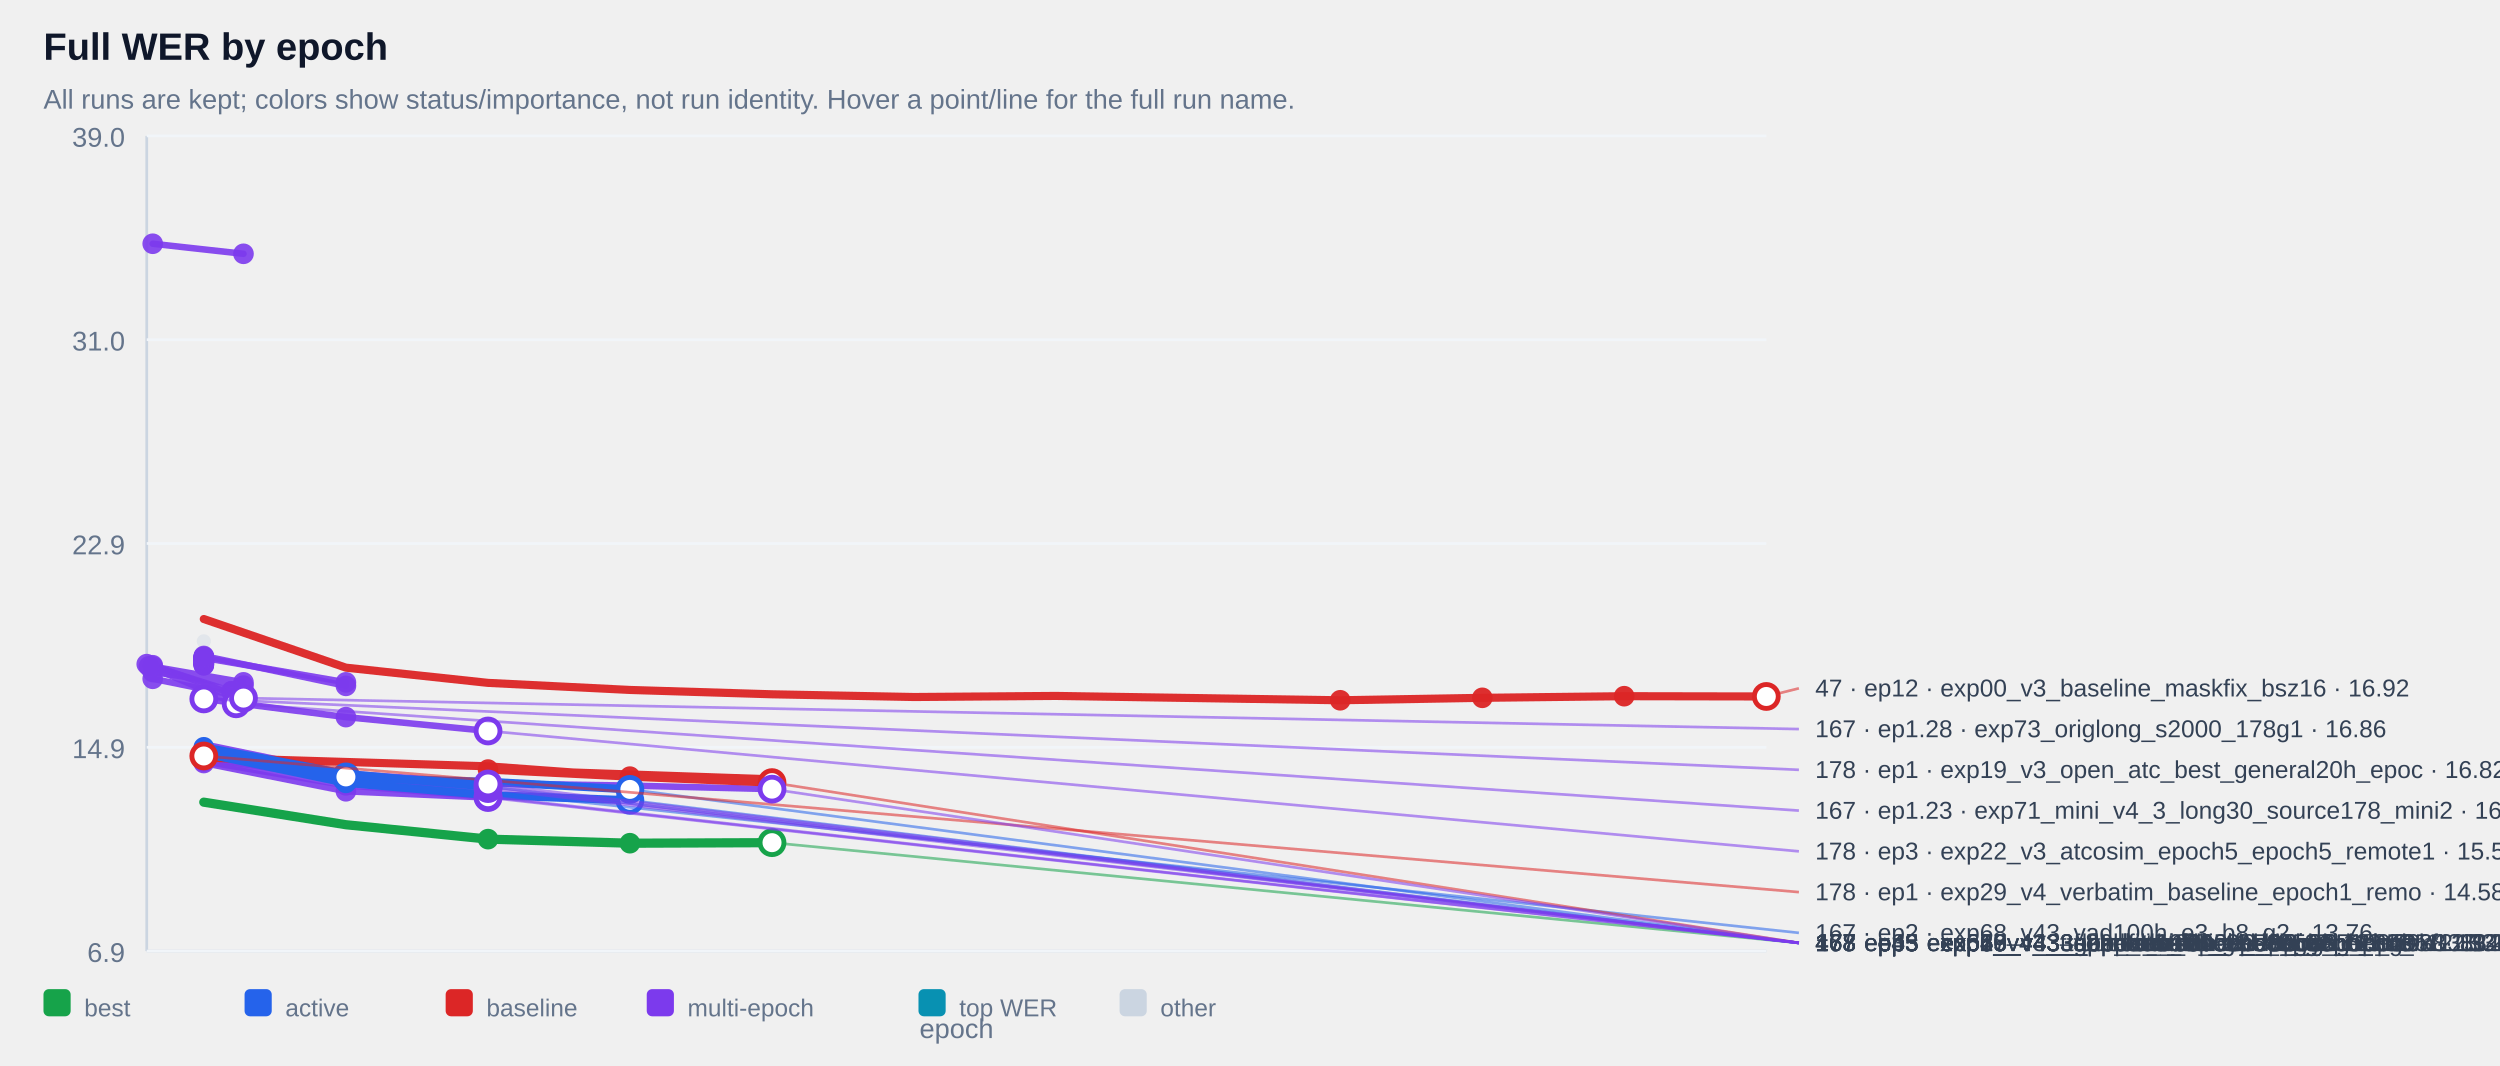
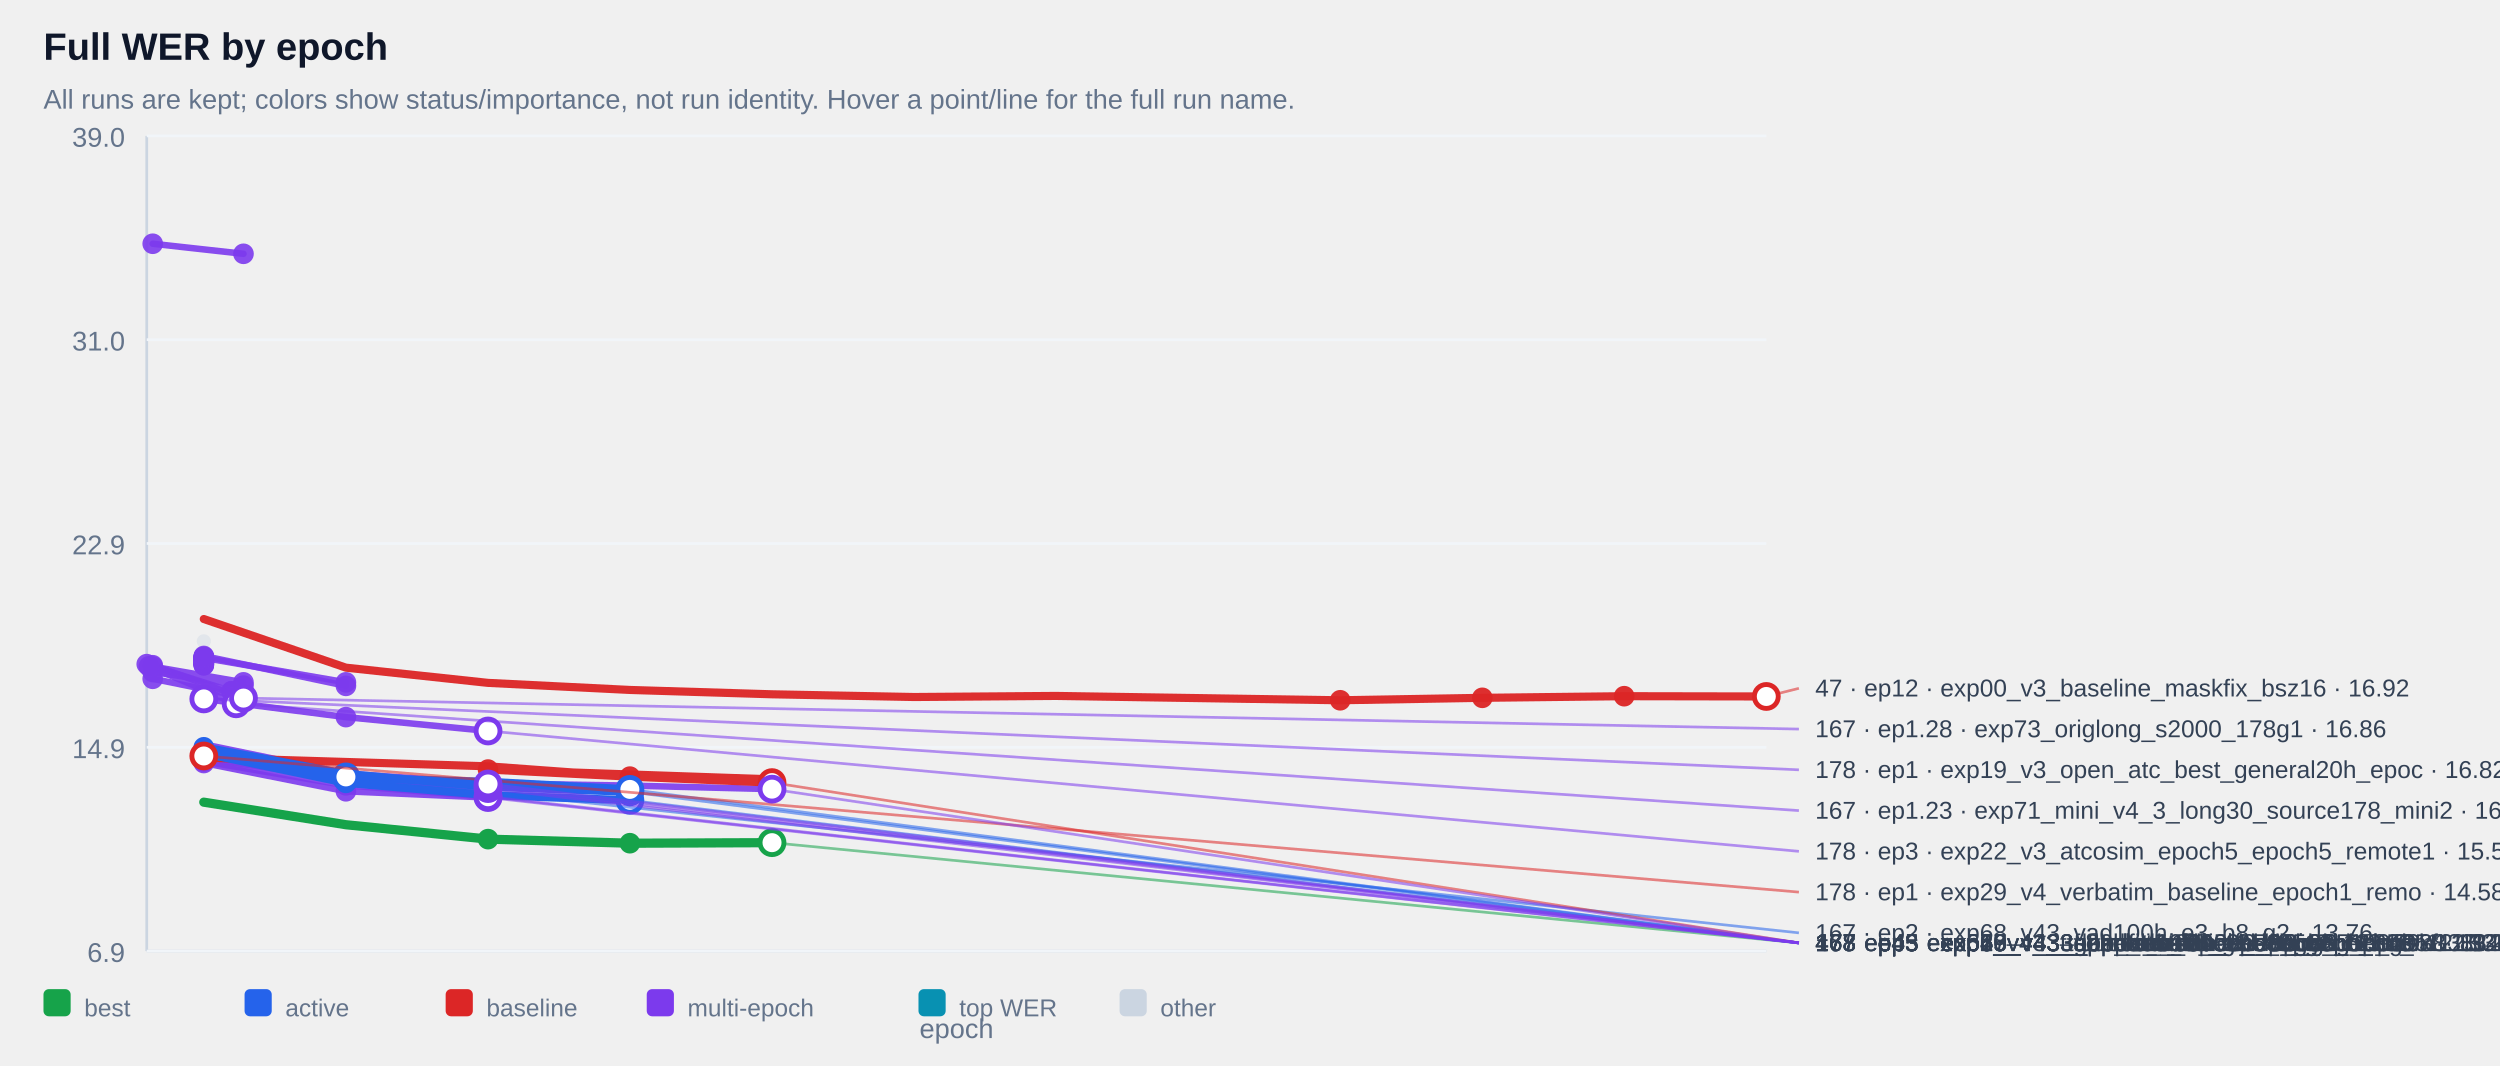
<svg xmlns="http://www.w3.org/2000/svg" width="100%" viewBox="0 0 920 392" style="max-width:920px;background:#ffffff;border:1px solid #e5e7eb;border-radius:10px;">
  <text x="16.0" y="22.0" font-size="14" fill="#0f172a" text-anchor="start" font-family="Arial, sans-serif" font-weight="700">Full WER by epoch</text>
  <text x="16.0" y="40.0" font-size="10" fill="#64748b" text-anchor="start" font-family="Arial, sans-serif" font-weight="400">All runs are kept; colors show status/importance, not run identity. Hover a point/line for the full run name.</text>
  <line x1="54" y1="50" x2="54" y2="350" stroke="#cbd5e1" />
  <line x1="54" y1="350" x2="650" y2="350" stroke="#cbd5e1" />
  <line x1="54" y1="350.0" x2="650" y2="350.0" stroke="#f1f5f9" />
  <text x="46.0" y="354.0" font-size="10" fill="#64748b" text-anchor="end" font-family="Arial, sans-serif" font-weight="400">6.9</text>
  <line x1="54" y1="275.0" x2="650" y2="275.0" stroke="#f1f5f9" />
  <text x="46.0" y="279.0" font-size="10" fill="#64748b" text-anchor="end" font-family="Arial, sans-serif" font-weight="400">14.9</text>
  <line x1="54" y1="200.0" x2="650" y2="200.0" stroke="#f1f5f9" />
  <text x="46.0" y="204.0" font-size="10" fill="#64748b" text-anchor="end" font-family="Arial, sans-serif" font-weight="400">22.9</text>
  <line x1="54" y1="125.0" x2="650" y2="125.0" stroke="#f1f5f9" />
  <text x="46.0" y="129.0" font-size="10" fill="#64748b" text-anchor="end" font-family="Arial, sans-serif" font-weight="400">31.0</text>
  <line x1="54" y1="50.0" x2="650" y2="50.0" stroke="#f1f5f9" />
  <text x="46.0" y="54.0" font-size="10" fill="#64748b" text-anchor="end" font-family="Arial, sans-serif" font-weight="400">39.0</text>
  <g opacity="0.38">
    <circle cx="75.0" cy="236.0" r="2.6" fill="#cbd5e1" />
  </g>
  <g opacity="0.90">
    <polyline points="56.2,89.7 89.6,93.4" fill="none" stroke="#7c3aed" stroke-width="2.4" stroke-linecap="round" stroke-linejoin="round" />
  </g>
  <g opacity="0.90">
    <circle cx="56.2" cy="89.7" r="3.8" fill="#7c3aed" />
  </g>
  <g opacity="0.90">
    <circle cx="89.6" cy="93.4" r="3.8" fill="#7c3aed" />
  </g>
  <g opacity="0.90">
    <polyline points="75.0,241.8 75.0,241.8" fill="none" stroke="#7c3aed" stroke-width="2.4" stroke-linecap="round" stroke-linejoin="round" />
  </g>
  <g opacity="0.90">
    <circle cx="75.0" cy="241.8" r="3.8" fill="#7c3aed" />
  </g>
  <g opacity="0.90">
    <circle cx="75.0" cy="241.8" r="3.8" fill="#7c3aed" />
  </g>
  <g opacity="0.90">
    <polyline points="75.0,241.9 75.0,241.9" fill="none" stroke="#7c3aed" stroke-width="2.4" stroke-linecap="round" stroke-linejoin="round" />
  </g>
  <g opacity="0.90">
    <circle cx="75.0" cy="241.9" r="3.8" fill="#7c3aed" />
  </g>
  <g opacity="0.90">
    <circle cx="75.0" cy="241.9" r="3.8" fill="#7c3aed" />
  </g>
  <g opacity="0.90">
    <polyline points="75.0,242.4 75.0,242.4" fill="none" stroke="#7c3aed" stroke-width="2.4" stroke-linecap="round" stroke-linejoin="round" />
  </g>
  <g opacity="0.90">
    <circle cx="75.0" cy="242.4" r="3.8" fill="#7c3aed" />
  </g>
  <g opacity="0.90">
    <circle cx="75.0" cy="242.4" r="3.8" fill="#7c3aed" />
  </g>
  <g opacity="0.90">
    <polyline points="75.0,242.4 75.0,242.4" fill="none" stroke="#7c3aed" stroke-width="2.4" stroke-linecap="round" stroke-linejoin="round" />
  </g>
  <g opacity="0.90">
    <circle cx="75.0" cy="242.4" r="3.8" fill="#7c3aed" />
  </g>
  <g opacity="0.90">
    <circle cx="75.0" cy="242.4" r="3.8" fill="#7c3aed" />
  </g>
  <g opacity="0.90">
    <polyline points="75.0,242.5 75.0,242.5" fill="none" stroke="#7c3aed" stroke-width="2.4" stroke-linecap="round" stroke-linejoin="round" />
  </g>
  <g opacity="0.90">
    <circle cx="75.0" cy="242.5" r="3.8" fill="#7c3aed" />
  </g>
  <g opacity="0.90">
    <circle cx="75.0" cy="242.5" r="3.8" fill="#7c3aed" />
  </g>
  <g opacity="0.90">
    <polyline points="75.0,242.5 75.0,242.5" fill="none" stroke="#7c3aed" stroke-width="2.4" stroke-linecap="round" stroke-linejoin="round" />
  </g>
  <g opacity="0.90">
    <circle cx="75.0" cy="242.5" r="3.8" fill="#7c3aed" />
  </g>
  <g opacity="0.90">
    <circle cx="75.0" cy="242.5" r="3.8" fill="#7c3aed" />
  </g>
  <g opacity="0.90">
    <polyline points="75.0,242.6 75.0,242.6" fill="none" stroke="#7c3aed" stroke-width="2.4" stroke-linecap="round" stroke-linejoin="round" />
  </g>
  <g opacity="0.90">
    <circle cx="75.0" cy="242.6" r="3.8" fill="#7c3aed" />
  </g>
  <g opacity="0.90">
    <circle cx="75.0" cy="242.6" r="3.8" fill="#7c3aed" />
  </g>
  <g opacity="0.90">
    <polyline points="75.0,242.7 75.0,242.7" fill="none" stroke="#7c3aed" stroke-width="2.4" stroke-linecap="round" stroke-linejoin="round" />
  </g>
  <g opacity="0.90">
    <circle cx="75.0" cy="242.7" r="3.8" fill="#7c3aed" />
  </g>
  <g opacity="0.90">
    <circle cx="75.0" cy="242.7" r="3.8" fill="#7c3aed" />
  </g>
  <g opacity="0.90">
    <polyline points="75.0,242.9 75.0,242.9" fill="none" stroke="#7c3aed" stroke-width="2.4" stroke-linecap="round" stroke-linejoin="round" />
  </g>
  <g opacity="0.90">
    <circle cx="75.0" cy="242.9" r="3.8" fill="#7c3aed" />
  </g>
  <g opacity="0.90">
    <circle cx="75.0" cy="242.9" r="3.8" fill="#7c3aed" />
  </g>
  <g opacity="0.90">
    <polyline points="75.0,243.1 75.0,243.1" fill="none" stroke="#7c3aed" stroke-width="2.4" stroke-linecap="round" stroke-linejoin="round" />
  </g>
  <g opacity="0.90">
    <circle cx="75.0" cy="243.1" r="3.8" fill="#7c3aed" />
  </g>
  <g opacity="0.90">
    <circle cx="75.0" cy="243.1" r="3.8" fill="#7c3aed" />
  </g>
  <g opacity="0.90">
    <polyline points="75.0,243.1 75.0,243.1" fill="none" stroke="#7c3aed" stroke-width="2.4" stroke-linecap="round" stroke-linejoin="round" />
  </g>
  <g opacity="0.90">
    <circle cx="75.0" cy="243.1" r="3.8" fill="#7c3aed" />
  </g>
  <g opacity="0.90">
    <circle cx="75.0" cy="243.1" r="3.8" fill="#7c3aed" />
  </g>
  <g opacity="0.90">
    <polyline points="75.0,243.2 75.0,243.2" fill="none" stroke="#7c3aed" stroke-width="2.4" stroke-linecap="round" stroke-linejoin="round" />
  </g>
  <g opacity="0.90">
    <circle cx="75.0" cy="243.2" r="3.8" fill="#7c3aed" />
  </g>
  <g opacity="0.90">
    <circle cx="75.0" cy="243.2" r="3.8" fill="#7c3aed" />
  </g>
  <g opacity="0.90">
    <polyline points="75.0,243.4 75.0,243.4" fill="none" stroke="#7c3aed" stroke-width="2.4" stroke-linecap="round" stroke-linejoin="round" />
  </g>
  <g opacity="0.90">
    <circle cx="75.0" cy="243.4" r="3.8" fill="#7c3aed" />
  </g>
  <g opacity="0.90">
    <circle cx="75.0" cy="243.4" r="3.8" fill="#7c3aed" />
  </g>
  <g opacity="0.90">
    <polyline points="75.0,243.5 75.0,243.5" fill="none" stroke="#7c3aed" stroke-width="2.4" stroke-linecap="round" stroke-linejoin="round" />
  </g>
  <g opacity="0.90">
    <circle cx="75.0" cy="243.5" r="3.8" fill="#7c3aed" />
  </g>
  <g opacity="0.90">
    <circle cx="75.0" cy="243.5" r="3.8" fill="#7c3aed" />
  </g>
  <g opacity="0.90">
    <polyline points="75.0,243.6 75.0,243.6" fill="none" stroke="#7c3aed" stroke-width="2.4" stroke-linecap="round" stroke-linejoin="round" />
  </g>
  <g opacity="0.90">
    <circle cx="75.0" cy="243.6" r="3.8" fill="#7c3aed" />
  </g>
  <g opacity="0.90">
    <circle cx="75.0" cy="243.6" r="3.8" fill="#7c3aed" />
  </g>
  <g opacity="0.90">
    <polyline points="75.0,243.8 75.0,243.8" fill="none" stroke="#7c3aed" stroke-width="2.4" stroke-linecap="round" stroke-linejoin="round" />
  </g>
  <g opacity="0.90">
    <circle cx="75.0" cy="243.8" r="3.8" fill="#7c3aed" />
  </g>
  <g opacity="0.90">
    <circle cx="75.0" cy="243.8" r="3.8" fill="#7c3aed" />
  </g>
  <g opacity="0.90">
    <polyline points="75.0,243.8 75.0,243.8" fill="none" stroke="#7c3aed" stroke-width="2.4" stroke-linecap="round" stroke-linejoin="round" />
  </g>
  <g opacity="0.90">
    <circle cx="75.0" cy="243.8" r="3.8" fill="#7c3aed" />
  </g>
  <g opacity="0.90">
    <circle cx="75.0" cy="243.8" r="3.8" fill="#7c3aed" />
  </g>
  <g opacity="0.90">
    <polyline points="75.0,244.3 75.0,244.3" fill="none" stroke="#7c3aed" stroke-width="2.4" stroke-linecap="round" stroke-linejoin="round" />
  </g>
  <g opacity="0.90">
    <circle cx="75.0" cy="244.3" r="3.8" fill="#7c3aed" />
  </g>
  <g opacity="0.90">
    <circle cx="75.0" cy="244.3" r="3.8" fill="#7c3aed" />
  </g>
  <g opacity="0.90">
    <polyline points="75.0,244.3 75.0,244.3" fill="none" stroke="#7c3aed" stroke-width="2.4" stroke-linecap="round" stroke-linejoin="round" />
  </g>
  <g opacity="0.90">
    <circle cx="75.0" cy="244.3" r="3.8" fill="#7c3aed" />
  </g>
  <g opacity="0.90">
    <circle cx="75.0" cy="244.3" r="3.8" fill="#7c3aed" />
  </g>
  <g opacity="0.90">
    <polyline points="75.0,244.8 75.0,244.8" fill="none" stroke="#7c3aed" stroke-width="2.4" stroke-linecap="round" stroke-linejoin="round" />
  </g>
  <g opacity="0.90">
    <circle cx="75.0" cy="244.8" r="3.8" fill="#7c3aed" />
  </g>
  <g opacity="0.90">
    <circle cx="75.0" cy="244.8" r="3.8" fill="#7c3aed" />
  </g>
  <g opacity="0.90">
    <polyline points="75.0,242.1 127.3,251.1" fill="none" stroke="#7c3aed" stroke-width="2.4" stroke-linecap="round" stroke-linejoin="round" />
  </g>
  <g opacity="0.90">
    <circle cx="75.0" cy="242.1" r="3.8" fill="#7c3aed" />
  </g>
  <g opacity="0.90">
    <circle cx="127.3" cy="251.1" r="3.8" fill="#7c3aed" />
  </g>
  <g opacity="0.90">
    <polyline points="56.2,245.3 89.6,251.1 56.2,247.3 89.6,252.3" fill="none" stroke="#7c3aed" stroke-width="2.4" stroke-linecap="round" stroke-linejoin="round" />
  </g>
  <g opacity="0.90">
    <circle cx="56.2" cy="245.3" r="3.8" fill="#7c3aed" />
  </g>
  <g opacity="0.90">
    <circle cx="89.6" cy="251.1" r="3.8" fill="#7c3aed" />
  </g>
  <g opacity="0.90">
    <circle cx="56.2" cy="247.3" r="3.8" fill="#7c3aed" />
  </g>
  <g opacity="0.90">
    <circle cx="89.6" cy="252.3" r="3.8" fill="#7c3aed" />
  </g>
  <g opacity="0.90">
    <polyline points="75.0,241.4 127.3,252.4" fill="none" stroke="#7c3aed" stroke-width="2.4" stroke-linecap="round" stroke-linejoin="round" />
  </g>
  <g opacity="0.90">
    <circle cx="75.0" cy="241.4" r="3.8" fill="#7c3aed" />
  </g>
  <g opacity="0.90">
    <circle cx="127.3" cy="252.4" r="3.8" fill="#7c3aed" />
  </g>
  <g opacity="0.90">
    <polyline points="54.0,244.4 85.2,254.4 85.2,254.4" fill="none" stroke="#7c3aed" stroke-width="2.4" stroke-linecap="round" stroke-linejoin="round" />
  </g>
  <g opacity="0.90">
    <circle cx="54.0" cy="244.4" r="3.8" fill="#7c3aed" />
  </g>
  <g opacity="0.90">
    <circle cx="85.2" cy="254.4" r="3.8" fill="#7c3aed" />
  </g>
  <g opacity="0.90">
    <circle cx="85.2" cy="254.4" r="3.8" fill="#7c3aed" />
  </g>
  <g opacity="0.90">
    <polyline points="75.0,256.2 75.0,256.2" fill="none" stroke="#7c3aed" stroke-width="2.4" stroke-linecap="round" stroke-linejoin="round" />
  </g>
  <g opacity="0.90">
    <circle cx="75.0" cy="256.2" r="3.8" fill="#7c3aed" />
  </g>
  <g opacity="0.90">
    <circle cx="75.0" cy="256.2" r="3.8" fill="#7c3aed" />
  </g>
  <g opacity="0.90">
    <polyline points="56.2,249.8 89.6,256.5" fill="none" stroke="#7c3aed" stroke-width="2.4" stroke-linecap="round" stroke-linejoin="round" />
  </g>
  <g opacity="0.90">
    <circle cx="56.2" cy="249.8" r="3.8" fill="#7c3aed" />
  </g>
  <g opacity="0.90">
    <circle cx="89.6" cy="256.5" r="3.8" fill="#7c3aed" />
  </g>
  <g opacity="0.90">
    <polyline points="56.2,244.8 89.6,256.9" fill="none" stroke="#7c3aed" stroke-width="2.4" stroke-linecap="round" stroke-linejoin="round" />
  </g>
  <g opacity="0.90">
    <circle cx="56.2" cy="244.8" r="3.8" fill="#7c3aed" />
  </g>
  <g opacity="0.90">
    <circle cx="89.6" cy="256.9" r="3.8" fill="#7c3aed" />
  </g>
  <g opacity="0.90">
    <polyline points="75.0,257.2 75.0,257.2" fill="none" stroke="#7c3aed" stroke-width="2.4" stroke-linecap="round" stroke-linejoin="round" />
  </g>
  <g opacity="0.90">
    <circle cx="75.0" cy="257.2" r="3.8" fill="#7c3aed" />
  </g>
  <g opacity="0.90">
    <circle cx="75.0" cy="257.2" r="3.8" fill="#7c3aed" />
  </g>
  <g opacity="0.90">
    <polyline points="54.8,245.2 86.9,259.0 86.9,259.0" fill="none" stroke="#7c3aed" stroke-width="2.4" stroke-linecap="round" stroke-linejoin="round" />
  </g>
  <g opacity="0.90">
    <circle cx="54.8" cy="245.2" r="3.8" fill="#7c3aed" />
  </g>
  <g opacity="0.90">
    <circle cx="86.9" cy="259.0" r="3.8" fill="#7c3aed" />
  </g>
  <g opacity="0.90">
    <circle cx="86.9" cy="259.0" r="3.8" fill="#7c3aed" />
  </g>
  <g opacity="0.90">
    <polyline points="75.0,257.2 127.3,263.9 179.6,269.0" fill="none" stroke="#7c3aed" stroke-width="2.4" stroke-linecap="round" stroke-linejoin="round" />
  </g>
  <g opacity="0.90">
    <circle cx="75.0" cy="257.2" r="3.8" fill="#7c3aed" />
  </g>
  <g opacity="0.90">
    <circle cx="127.3" cy="263.9" r="3.8" fill="#7c3aed" />
  </g>
  <g opacity="0.90">
    <circle cx="179.6" cy="269.0" r="3.8" fill="#7c3aed" />
  </g>
  <g opacity="0.90">
    <polyline points="75.0,277.1 127.3,285.5 179.6,288.5 179.6,288.5" fill="none" stroke="#7c3aed" stroke-width="2.4" stroke-linecap="round" stroke-linejoin="round" />
  </g>
  <g opacity="0.90">
    <circle cx="75.0" cy="277.1" r="3.8" fill="#7c3aed" />
  </g>
  <g opacity="0.90">
    <circle cx="127.3" cy="285.5" r="3.8" fill="#7c3aed" />
  </g>
  <g opacity="0.90">
    <circle cx="179.6" cy="288.5" r="3.8" fill="#7c3aed" />
  </g>
  <g opacity="0.90">
    <circle cx="179.6" cy="288.5" r="3.8" fill="#7c3aed" />
  </g>
  <g opacity="0.90">
    <polyline points="75.0,279.2 127.3,286.5 179.6,289.4 179.6,289.4" fill="none" stroke="#7c3aed" stroke-width="2.4" stroke-linecap="round" stroke-linejoin="round" />
  </g>
  <g opacity="0.90">
    <circle cx="75.0" cy="279.2" r="3.8" fill="#7c3aed" />
  </g>
  <g opacity="0.90">
    <circle cx="127.3" cy="286.5" r="3.8" fill="#7c3aed" />
  </g>
  <g opacity="0.90">
    <circle cx="179.6" cy="289.4" r="3.8" fill="#7c3aed" />
  </g>
  <g opacity="0.90">
    <circle cx="179.6" cy="289.4" r="3.8" fill="#7c3aed" />
  </g>
  <g opacity="0.90">
    <polyline points="75.0,278.3 127.3,286.2 179.6,290.2 179.6,290.2" fill="none" stroke="#7c3aed" stroke-width="2.4" stroke-linecap="round" stroke-linejoin="round" />
  </g>
  <g opacity="0.90">
    <circle cx="75.0" cy="278.3" r="3.8" fill="#7c3aed" />
  </g>
  <g opacity="0.90">
    <circle cx="127.3" cy="286.2" r="3.8" fill="#7c3aed" />
  </g>
  <g opacity="0.90">
    <circle cx="179.6" cy="290.2" r="3.8" fill="#7c3aed" />
  </g>
  <g opacity="0.90">
    <circle cx="179.6" cy="290.2" r="3.8" fill="#7c3aed" />
  </g>
  <g opacity="0.90">
    <polyline points="75.0,273.9 127.3,284.7 179.6,288.3 231.8,289.1 284.1,290.4 284.1,290.4" fill="none" stroke="#7c3aed" stroke-width="2.4" stroke-linecap="round" stroke-linejoin="round" />
  </g>
  <g opacity="0.90">
    <circle cx="179.6" cy="288.3" r="3.8" fill="#7c3aed" />
  </g>
  <g opacity="0.90">
    <circle cx="231.8" cy="289.1" r="3.8" fill="#7c3aed" />
  </g>
  <g opacity="0.90">
    <circle cx="284.1" cy="290.4" r="3.8" fill="#7c3aed" />
  </g>
  <g opacity="0.90">
    <circle cx="284.1" cy="290.4" r="3.8" fill="#7c3aed" />
  </g>
  <g opacity="0.90">
    <polyline points="75.0,280.2 127.3,289.0 179.6,293.2 179.6,293.2" fill="none" stroke="#7c3aed" stroke-width="2.4" stroke-linecap="round" stroke-linejoin="round" />
  </g>
  <g opacity="0.90">
    <circle cx="75.0" cy="280.2" r="3.8" fill="#7c3aed" />
  </g>
  <g opacity="0.90">
    <circle cx="127.3" cy="289.0" r="3.8" fill="#7c3aed" />
  </g>
  <g opacity="0.90">
    <circle cx="179.6" cy="293.2" r="3.8" fill="#7c3aed" />
  </g>
  <g opacity="0.90">
    <circle cx="179.6" cy="293.2" r="3.8" fill="#7c3aed" />
  </g>
  <g opacity="0.90">
    <polyline points="75.0,280.8 127.3,291.2 179.6,293.5 179.6,293.5" fill="none" stroke="#7c3aed" stroke-width="2.4" stroke-linecap="round" stroke-linejoin="round" />
  </g>
  <g opacity="0.90">
    <circle cx="75.0" cy="280.8" r="3.8" fill="#7c3aed" />
  </g>
  <g opacity="0.90">
    <circle cx="127.3" cy="291.2" r="3.8" fill="#7c3aed" />
  </g>
  <g opacity="0.90">
    <circle cx="179.6" cy="293.5" r="3.8" fill="#7c3aed" />
  </g>
  <g opacity="0.90">
    <circle cx="179.6" cy="293.5" r="3.8" fill="#7c3aed" />
  </g>
  <g opacity="0.95">
    <polyline points="75.0,227.8 127.3,245.7 179.6,251.3 231.8,253.9 284.1,255.5 336.4,256.5 388.6,256.1 440.9,256.9 493.2,257.7 545.5,256.8 597.7,256.2 650.0,256.3" fill="none" stroke="#dc2626" stroke-width="3.0" stroke-linecap="round" stroke-linejoin="round" />
  </g>
  <g opacity="0.95">
    <circle cx="493.2" cy="257.7" r="3.8" fill="#dc2626" />
  </g>
  <g opacity="0.95">
    <circle cx="545.5" cy="256.8" r="3.8" fill="#dc2626" />
  </g>
  <g opacity="0.95">
    <circle cx="597.7" cy="256.2" r="3.8" fill="#dc2626" />
  </g>
  <g opacity="0.95">
    <circle cx="650.0" cy="256.3" r="3.8" fill="#dc2626" />
  </g>
  <g opacity="0.95">
    <polyline points="75.0,278.2 75.0,278.2" fill="none" stroke="#dc2626" stroke-width="3.0" stroke-linecap="round" stroke-linejoin="round" />
  </g>
  <g opacity="0.95">
    <circle cx="75.0" cy="278.2" r="3.8" fill="#dc2626" />
  </g>
  <g opacity="0.95">
    <circle cx="75.0" cy="278.2" r="3.8" fill="#dc2626" />
  </g>
  <g opacity="0.95">
    <polyline points="75.0,278.8 75.0,278.8 179.6,282.0 231.8,285.8 284.1,286.8 284.1,286.8 179.6,283.2 231.8,285.8 284.1,288.0" fill="none" stroke="#dc2626" stroke-width="3.0" stroke-linecap="round" stroke-linejoin="round" />
  </g>
  <g opacity="0.95">
    <circle cx="284.1" cy="286.8" r="3.8" fill="#dc2626" />
  </g>
  <g opacity="0.95">
    <circle cx="179.6" cy="283.2" r="3.8" fill="#dc2626" />
  </g>
  <g opacity="0.95">
    <circle cx="231.8" cy="285.8" r="3.8" fill="#dc2626" />
  </g>
  <g opacity="0.95">
    <circle cx="284.1" cy="288.0" r="3.8" fill="#dc2626" />
  </g>
  <g opacity="1.00">
    <polyline points="75.0,276.8 127.3,285.9" fill="none" stroke="#2563eb" stroke-width="3.0" stroke-linecap="round" stroke-linejoin="round" />
  </g>
  <g opacity="1.00">
    <circle cx="75.0" cy="276.8" r="3.8" fill="#2563eb" />
  </g>
  <g opacity="1.00">
    <circle cx="127.3" cy="285.9" r="3.8" fill="#2563eb" />
  </g>
  <g opacity="1.00">
-     <polyline points="75.0,275.0 127.3,284.8 179.6,289.5" fill="none" stroke="#2563eb" stroke-width="3.0" stroke-linecap="round" stroke-linejoin="round" />
+     <polyline points="75.0,277.4 127.3,286.3 179.6,287.7 231.8,290.5" fill="none" stroke="#2563eb" stroke-width="3.0" stroke-linecap="round" stroke-linejoin="round" />
+   </g>
+   <g opacity="1.00">
+     <circle cx="75.0" cy="277.4" r="3.8" fill="#2563eb" />
+   </g>
+   <g opacity="1.00">
+     <circle cx="127.3" cy="286.3" r="3.8" fill="#2563eb" />
+   </g>
+   <g opacity="1.00">
+     <circle cx="179.6" cy="287.7" r="3.8" fill="#2563eb" />
+   </g>
+   <g opacity="1.00">
+     <circle cx="231.8" cy="290.5" r="3.8" fill="#2563eb" />
+   </g>
+   <g opacity="1.00">
+     <polyline points="75.0,275.0 127.3,284.8 179.6,289.5 231.8,291.4" fill="none" stroke="#2563eb" stroke-width="3.0" stroke-linecap="round" stroke-linejoin="round" />
  </g>
  <g opacity="1.00">
    <circle cx="75.0" cy="275.0" r="3.8" fill="#2563eb" />
  </g>
  <g opacity="1.00">
    <circle cx="127.3" cy="284.8" r="3.8" fill="#2563eb" />
  </g>
  <g opacity="1.00">
    <circle cx="179.6" cy="289.5" r="3.8" fill="#2563eb" />
  </g>
  <g opacity="1.00">
-     <polyline points="75.0,277.4 127.3,286.3 179.6,287.7 231.8,290.5" fill="none" stroke="#2563eb" stroke-width="3.0" stroke-linecap="round" stroke-linejoin="round" />
-   </g>
-   <g opacity="1.00">
-     <circle cx="75.0" cy="277.4" r="3.8" fill="#2563eb" />
-   </g>
-   <g opacity="1.00">
-     <circle cx="127.3" cy="286.3" r="3.8" fill="#2563eb" />
-   </g>
-   <g opacity="1.00">
-     <circle cx="179.6" cy="287.7" r="3.8" fill="#2563eb" />
-   </g>
-   <g opacity="1.00">
-     <circle cx="231.8" cy="290.5" r="3.8" fill="#2563eb" />
+     <circle cx="231.8" cy="291.4" r="3.8" fill="#2563eb" />
  </g>
  <g opacity="1.00">
    <polyline points="75.0,277.2 127.3,288.1 179.6,292.6 231.8,294.5" fill="none" stroke="#2563eb" stroke-width="3.0" stroke-linecap="round" stroke-linejoin="round" />
  </g>
  <g opacity="1.00">
    <circle cx="75.0" cy="277.2" r="3.8" fill="#2563eb" />
  </g>
  <g opacity="1.00">
    <circle cx="127.3" cy="288.1" r="3.8" fill="#2563eb" />
  </g>
  <g opacity="1.00">
    <circle cx="179.6" cy="292.6" r="3.8" fill="#2563eb" />
  </g>
  <g opacity="1.00">
    <circle cx="231.8" cy="294.5" r="3.8" fill="#2563eb" />
  </g>
  <g opacity="1.00">
    <polyline points="75.0,295.2 127.3,303.5 179.6,308.8 231.8,310.3 284.1,310.1 284.1,310.1" fill="none" stroke="#16a34a" stroke-width="3.4" stroke-linecap="round" stroke-linejoin="round" />
  </g>
  <g opacity="1.00">
    <circle cx="179.6" cy="308.8" r="3.8" fill="#16a34a" />
  </g>
  <g opacity="1.00">
    <circle cx="231.8" cy="310.3" r="3.8" fill="#16a34a" />
  </g>
  <g opacity="1.00">
    <circle cx="284.1" cy="310.1" r="3.8" fill="#16a34a" />
  </g>
  <g opacity="1.00">
    <circle cx="284.1" cy="310.1" r="3.8" fill="#16a34a" />
  </g>
  <line x1="284.1" y1="310.1" x2="662.0" y2="347.0" stroke="#16a34a" stroke-width="1" opacity="0.55" />
  <circle cx="284.1" cy="310.1" r="4.4" fill="#ffffff" stroke="#16a34a" stroke-width="1.8" />
  <text x="668.0" y="350.0" font-size="9" fill="#334155" text-anchor="start" font-family="Arial, sans-serif" font-weight="400">178 · ep5 · exp50_v4_3_atcosim_epoch5_epoch5_maskf · 11.16</text>
  <line x1="231.8" y1="294.5" x2="662.0" y2="347.0" stroke="#2563eb" stroke-width="1" opacity="0.55" />
  <circle cx="231.8" cy="294.5" r="4.4" fill="#ffffff" stroke="#2563eb" stroke-width="1.8" />
  <text x="668.0" y="350.0" font-size="9" fill="#334155" text-anchor="start" font-family="Arial, sans-serif" font-weight="400">47 · ep4 · exp52_v4_3_fullmix_balanced_epoch5_epo · 12.83</text>
+   <line x1="231.8" y1="291.4" x2="662.0" y2="347.0" stroke="#2563eb" stroke-width="1" opacity="0.55" />
+   <circle cx="231.8" cy="291.4" r="4.4" fill="#ffffff" stroke="#2563eb" stroke-width="1.8" />
+   <text x="668.0" y="350.0" font-size="9" fill="#334155" text-anchor="start" font-family="Arial, sans-serif" font-weight="400">47 · ep4 · exp64_v43_tts22h_e5_b8_g1 · 13.17</text>
  <line x1="231.8" y1="290.5" x2="662.0" y2="347.0" stroke="#2563eb" stroke-width="1" opacity="0.55" />
  <circle cx="231.8" cy="290.5" r="4.4" fill="#ffffff" stroke="#2563eb" stroke-width="1.8" />
  <text x="668.0" y="350.0" font-size="9" fill="#334155" text-anchor="start" font-family="Arial, sans-serif" font-weight="400">47 · ep4 · exp51_v4_3_appdenoise45h_epoch5_epoch5 · 13.26</text>
-   <line x1="179.6" y1="289.5" x2="662.0" y2="347.0" stroke="#2563eb" stroke-width="1" opacity="0.55" />
-   <circle cx="179.6" cy="289.5" r="4.4" fill="#ffffff" stroke="#2563eb" stroke-width="1.8" />
-   <text x="668.0" y="350.0" font-size="9" fill="#334155" text-anchor="start" font-family="Arial, sans-serif" font-weight="400">47 · ep3 · exp64_v43_tts22h_e5_b8_g1 · 13.37</text>
  <line x1="127.3" y1="285.9" x2="662.0" y2="343.3" stroke="#2563eb" stroke-width="1" opacity="0.55" />
  <circle cx="127.3" cy="285.9" r="4.4" fill="#ffffff" stroke="#2563eb" stroke-width="1.8" />
  <text x="668.0" y="346.3" font-size="9" fill="#334155" text-anchor="start" font-family="Arial, sans-serif" font-weight="400">167 · ep2 · exp68_v43_vad100h_e3_b8_g2 · 13.76</text>
  <line x1="284.1" y1="288.0" x2="662.0" y2="347.0" stroke="#dc2626" stroke-width="1" opacity="0.55" />
  <circle cx="284.1" cy="288.0" r="4.4" fill="#ffffff" stroke="#dc2626" stroke-width="1.8" />
  <text x="668.0" y="350.0" font-size="9" fill="#334155" text-anchor="start" font-family="Arial, sans-serif" font-weight="400">167 · ep5 · exp29_v4_3_no_translation_mismatch_bas · 13.53</text>
  <line x1="75.0" y1="278.2" x2="662.0" y2="328.3" stroke="#dc2626" stroke-width="1" opacity="0.55" />
  <circle cx="75.0" cy="278.2" r="4.4" fill="#ffffff" stroke="#dc2626" stroke-width="1.8" />
  <text x="668.0" y="331.3" font-size="9" fill="#334155" text-anchor="start" font-family="Arial, sans-serif" font-weight="400">178 · ep1 · exp29_v4_verbatim_baseline_epoch1_remo · 14.58</text>
  <line x1="650.0" y1="256.3" x2="662.0" y2="253.3" stroke="#dc2626" stroke-width="1" opacity="0.55" />
  <circle cx="650.0" cy="256.3" r="4.4" fill="#ffffff" stroke="#dc2626" stroke-width="1.8" />
  <text x="668.0" y="256.3" font-size="9" fill="#334155" text-anchor="start" font-family="Arial, sans-serif" font-weight="400">47 · ep12 · exp00_v3_baseline_maskfix_bsz16 · 16.92</text>
  <line x1="179.6" y1="293.5" x2="662.0" y2="347.0" stroke="#7c3aed" stroke-width="1" opacity="0.55" />
  <circle cx="179.6" cy="293.5" r="4.4" fill="#ffffff" stroke="#7c3aed" stroke-width="1.8" />
  <text x="668.0" y="350.0" font-size="9" fill="#334155" text-anchor="start" font-family="Arial, sans-serif" font-weight="400">178 · ep3 · exp70_v43_combo_tts10_vad30_e3_b8_g0 · 12.94</text>
  <line x1="179.6" y1="293.2" x2="662.0" y2="347.0" stroke="#7c3aed" stroke-width="1" opacity="0.55" />
  <circle cx="179.6" cy="293.2" r="4.4" fill="#ffffff" stroke="#7c3aed" stroke-width="1.8" />
  <text x="668.0" y="350.0" font-size="9" fill="#334155" text-anchor="start" font-family="Arial, sans-serif" font-weight="400">167 · ep3 · exp69_v43_openatc_all_e3_b8_g3 · 12.97</text>
  <line x1="284.1" y1="290.4" x2="662.0" y2="347.0" stroke="#7c3aed" stroke-width="1" opacity="0.55" />
  <circle cx="284.1" cy="290.4" r="4.4" fill="#ffffff" stroke="#7c3aed" stroke-width="1.8" />
  <text x="668.0" y="350.0" font-size="9" fill="#334155" text-anchor="start" font-family="Arial, sans-serif" font-weight="400">178 · ep5 · exp63_v4_3_ttsclone10h_epoch5_epoch5_m · 13.28</text>
  <line x1="179.6" y1="290.2" x2="662.0" y2="347.0" stroke="#7c3aed" stroke-width="1" opacity="0.55" />
  <circle cx="179.6" cy="290.2" r="4.4" fill="#ffffff" stroke="#7c3aed" stroke-width="1.8" />
  <text x="668.0" y="350.0" font-size="9" fill="#334155" text-anchor="start" font-family="Arial, sans-serif" font-weight="400">167 · ep3 · exp67_v43_deepfilter60h_e3_b8_g2 · 13.29</text>
  <line x1="179.6" y1="289.4" x2="662.0" y2="347.0" stroke="#7c3aed" stroke-width="1" opacity="0.55" />
  <circle cx="179.6" cy="289.4" r="4.4" fill="#ffffff" stroke="#7c3aed" stroke-width="1.8" />
  <text x="668.0" y="350.0" font-size="9" fill="#334155" text-anchor="start" font-family="Arial, sans-serif" font-weight="400">167 · ep3 · exp66_v43_appdenoise90h_e3_b8_g1 · 13.38</text>
  <line x1="179.6" y1="288.5" x2="662.0" y2="347.0" stroke="#7c3aed" stroke-width="1" opacity="0.55" />
  <circle cx="179.6" cy="288.5" r="4.4" fill="#ffffff" stroke="#7c3aed" stroke-width="1.8" />
  <text x="668.0" y="350.0" font-size="9" fill="#334155" text-anchor="start" font-family="Arial, sans-serif" font-weight="400">178 · ep3 · exp65_v43_general100h_e3_b8_g1 · 13.48</text>
  <line x1="179.6" y1="269.0" x2="662.0" y2="313.3" stroke="#7c3aed" stroke-width="1" opacity="0.55" />
  <circle cx="179.6" cy="269.0" r="4.4" fill="#ffffff" stroke="#7c3aed" stroke-width="1.8" />
  <text x="668.0" y="316.3" font-size="9" fill="#334155" text-anchor="start" font-family="Arial, sans-serif" font-weight="400">178 · ep3 · exp22_v3_atcosim_epoch5_epoch5_remote1 · 15.57</text>
  <line x1="86.9" y1="259.0" x2="662.0" y2="298.3" stroke="#7c3aed" stroke-width="1" opacity="0.55" />
  <circle cx="86.9" cy="259.0" r="4.4" fill="#ffffff" stroke="#7c3aed" stroke-width="1.8" />
  <text x="668.0" y="301.3" font-size="9" fill="#334155" text-anchor="start" font-family="Arial, sans-serif" font-weight="400">167 · ep1.23 · exp71_mini_v4_3_long30_source178_mini2 · 16.63</text>
  <line x1="75.0" y1="257.2" x2="662.0" y2="283.3" stroke="#7c3aed" stroke-width="1" opacity="0.55" />
  <circle cx="75.0" cy="257.2" r="4.4" fill="#ffffff" stroke="#7c3aed" stroke-width="1.8" />
  <text x="668.0" y="286.3" font-size="9" fill="#334155" text-anchor="start" font-family="Arial, sans-serif" font-weight="400">178 · ep1 · exp19_v3_open_atc_best_general20h_epoc · 16.82</text>
  <line x1="89.6" y1="256.9" x2="662.0" y2="268.3" stroke="#7c3aed" stroke-width="1" opacity="0.55" />
  <circle cx="89.6" cy="256.9" r="4.4" fill="#ffffff" stroke="#7c3aed" stroke-width="1.8" />
  <text x="668.0" y="271.3" font-size="9" fill="#334155" text-anchor="start" font-family="Arial, sans-serif" font-weight="400">167 · ep1.28 · exp73_origlong_s2000_178g1 · 16.86</text>
  <rect x="16" y="364" width="10" height="10" rx="2" fill="#16a34a" />
  <text x="31.0" y="374.0" font-size="9" fill="#64748b" text-anchor="start" font-family="Arial, sans-serif" font-weight="400">best</text>
  <rect x="90" y="364" width="10" height="10" rx="2" fill="#2563eb" />
  <text x="105.0" y="374.0" font-size="9" fill="#64748b" text-anchor="start" font-family="Arial, sans-serif" font-weight="400">active</text>
  <rect x="164" y="364" width="10" height="10" rx="2" fill="#dc2626" />
  <text x="179.0" y="374.0" font-size="9" fill="#64748b" text-anchor="start" font-family="Arial, sans-serif" font-weight="400">baseline</text>
  <rect x="238" y="364" width="10" height="10" rx="2" fill="#7c3aed" />
  <text x="253.0" y="374.0" font-size="9" fill="#64748b" text-anchor="start" font-family="Arial, sans-serif" font-weight="400">multi-epoch</text>
  <rect x="338" y="364" width="10" height="10" rx="2" fill="#0891b2" />
  <text x="353.0" y="374.0" font-size="9" fill="#64748b" text-anchor="start" font-family="Arial, sans-serif" font-weight="400">top WER</text>
  <rect x="412" y="364" width="10" height="10" rx="2" fill="#cbd5e1" />
  <text x="427.0" y="374.0" font-size="9" fill="#64748b" text-anchor="start" font-family="Arial, sans-serif" font-weight="400">other</text>
  <text x="352.0" y="382.0" font-size="10" fill="#64748b" text-anchor="middle" font-family="Arial, sans-serif" font-weight="400">epoch</text>
</svg>
